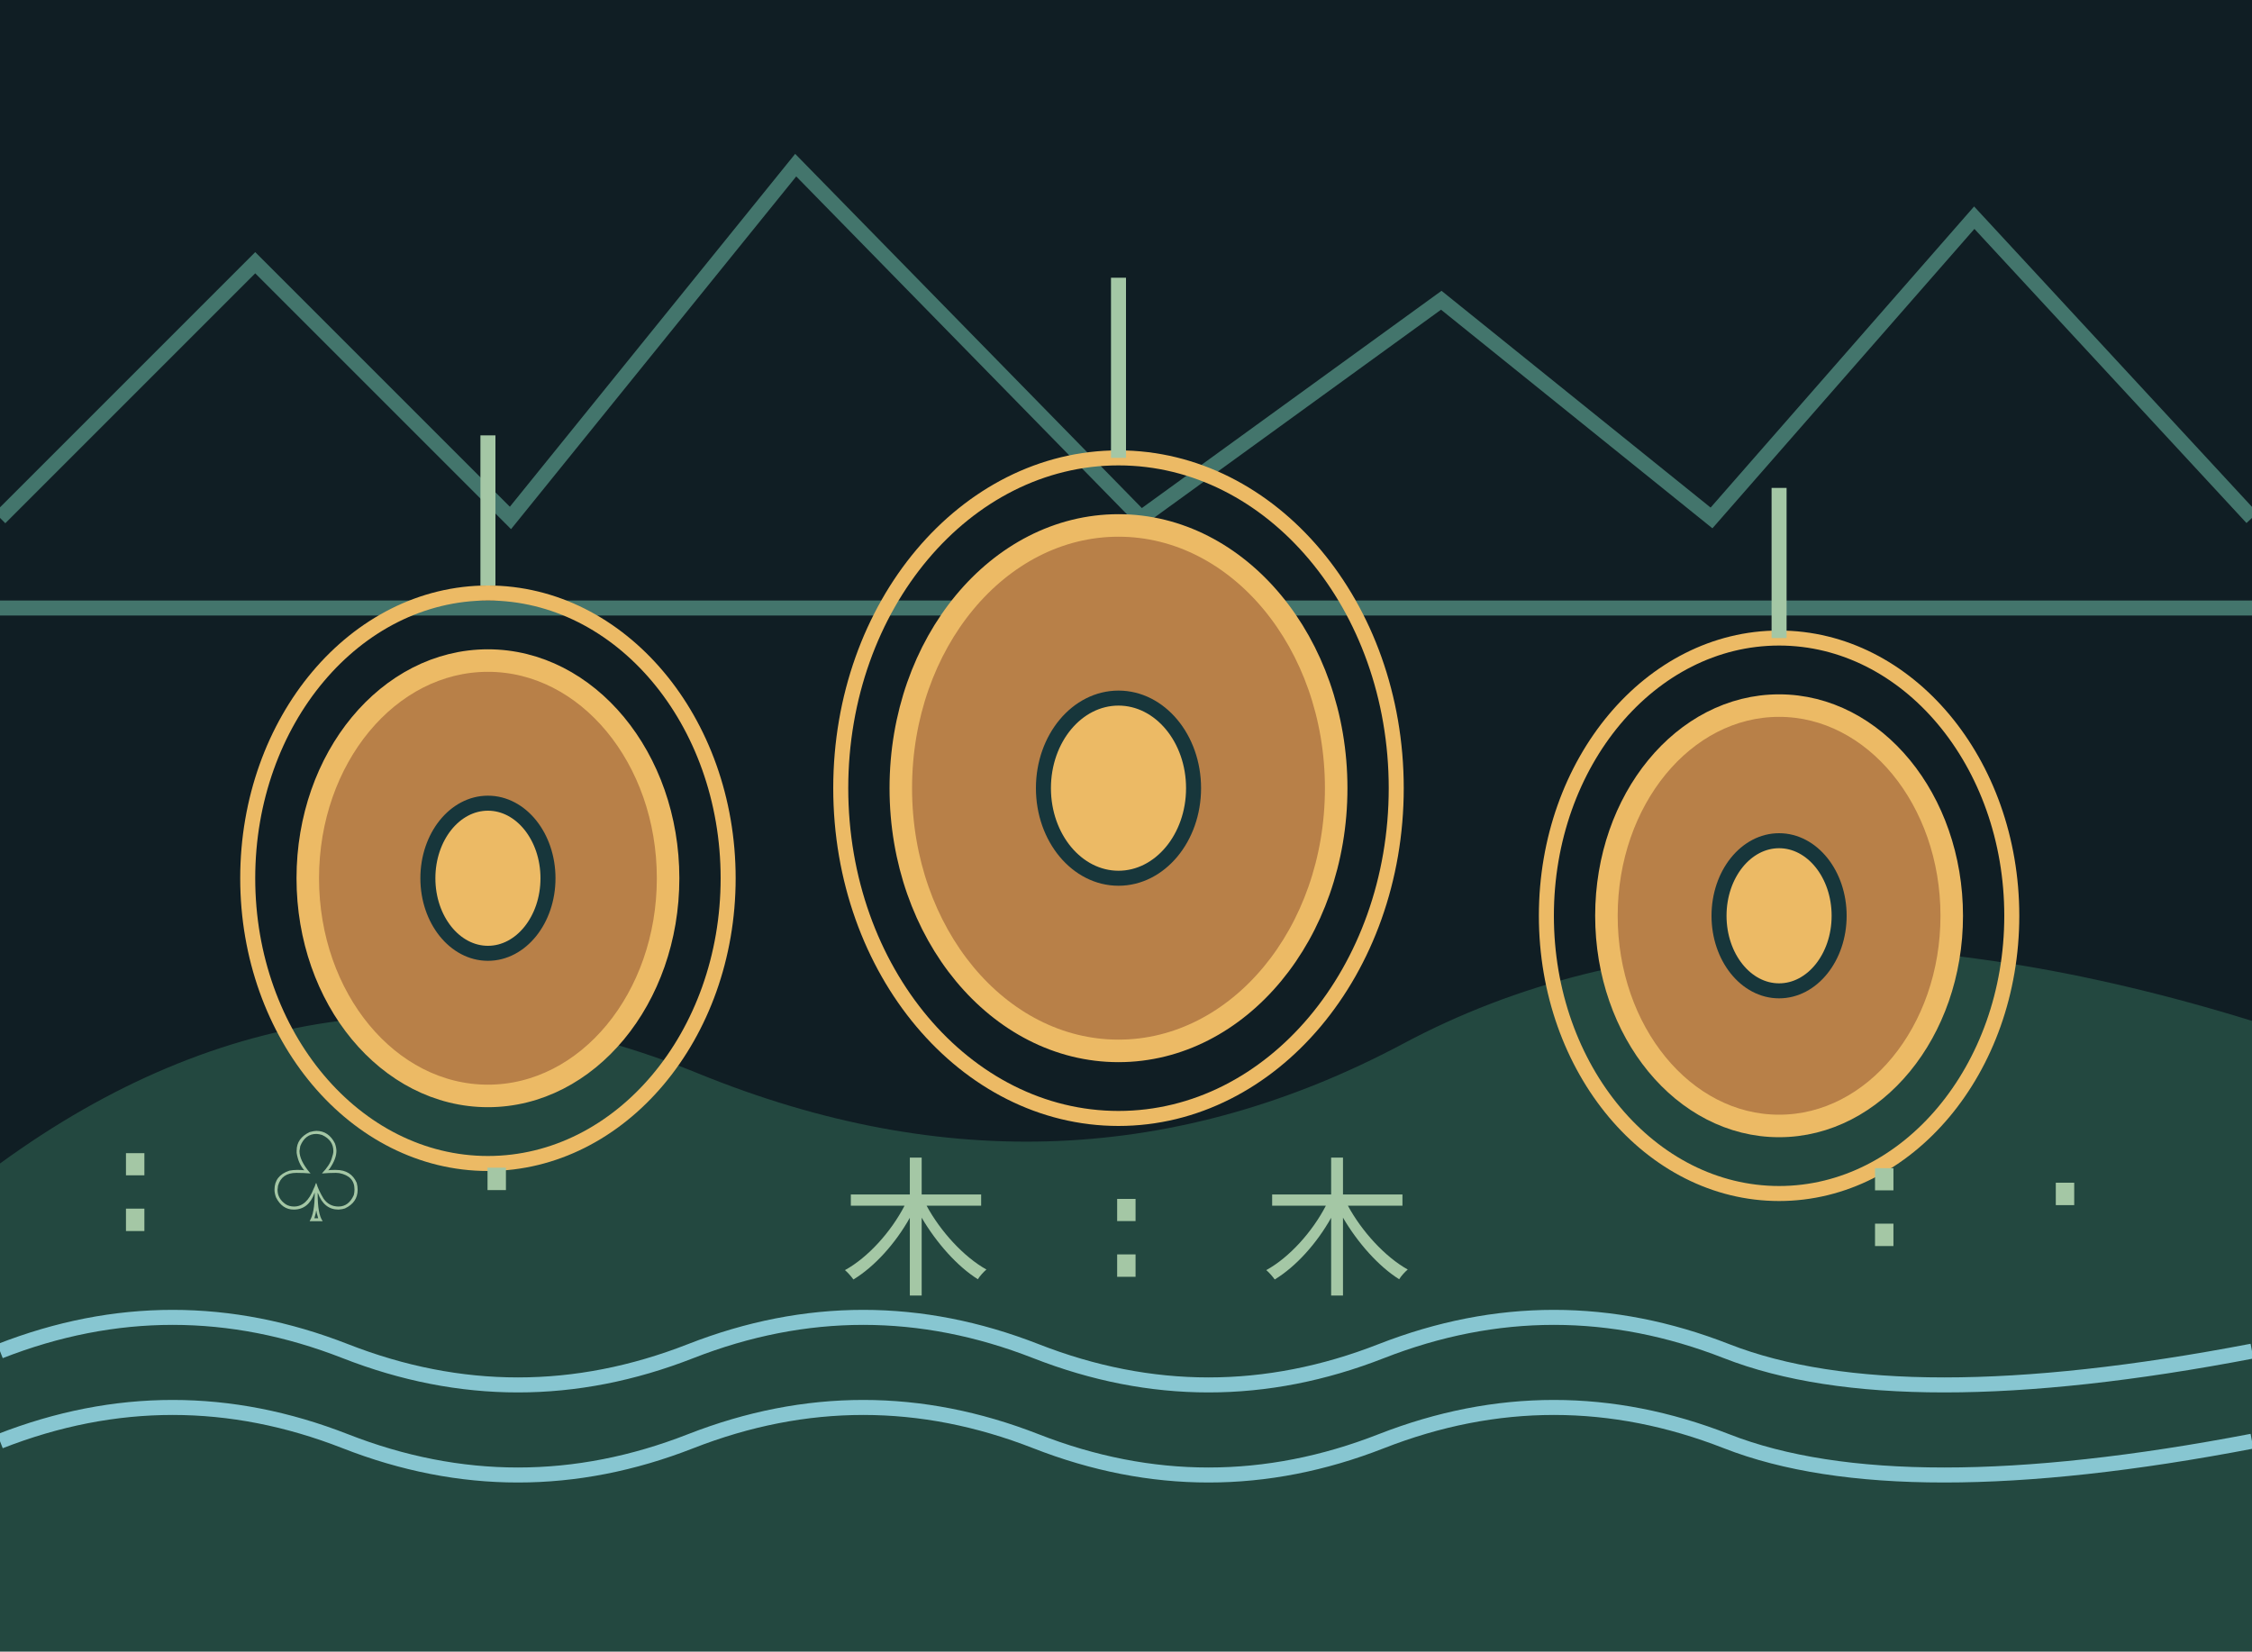
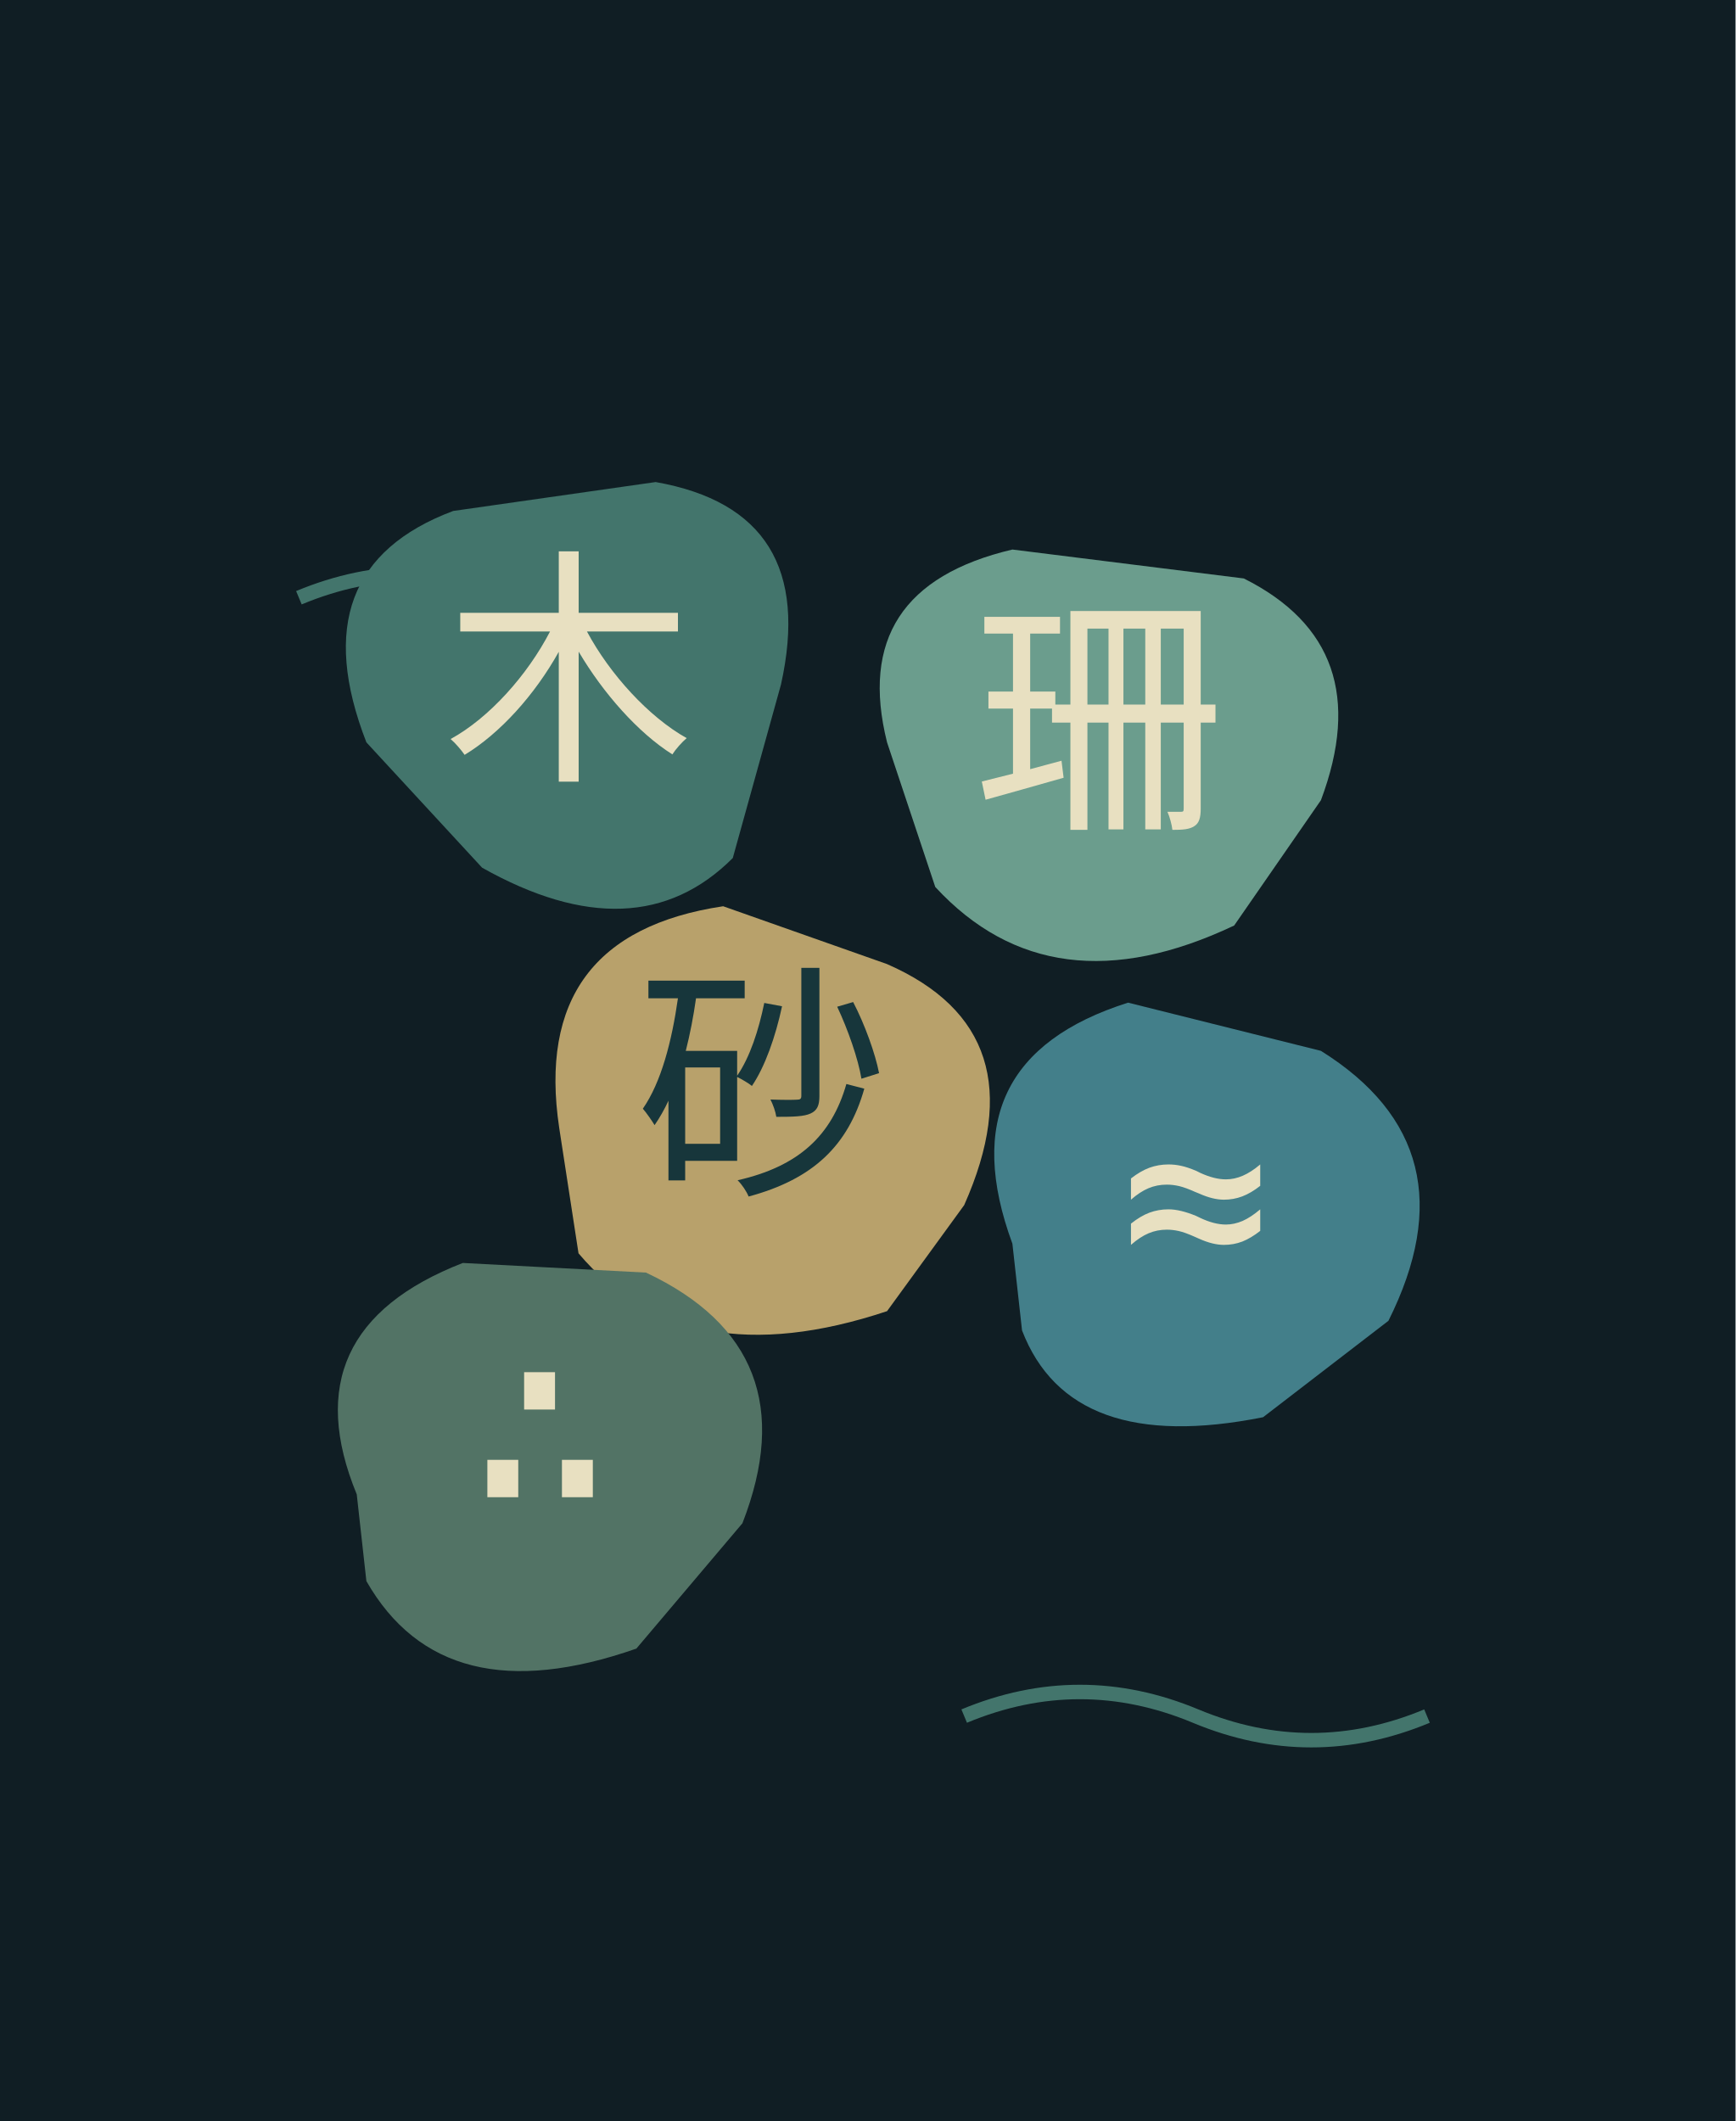
- <svg xmlns="http://www.w3.org/2000/svg" viewBox="0 0 300 220">
-   <path fill="#101e24" d="M0 0h300v220H0z" />
-   <g fill="none" stroke="#43756c" stroke-width="2">
-     <path d="M0 69l34-34 34 34 38-47 46 47 40-29 36 29 35-40 37 40M0 81h300" />
+ <svg xmlns="http://www.w3.org/2000/svg" viewBox="0 0 180 220">
+   <path fill="#101e24" d="M0 0h180v220H0z" />
+   <g fill="none" stroke="#43756c" stroke-width="1.5">
+     <path d="M31 62q12-5 24 0t24 0M100 178q12-5 24 0t24 0" />
  </g>
-   <path d="M0 155q44-32 93-12t94-4 113-3v84H0z" fill="#234840" />
-   <g fill="none" stroke="#87c6d1" stroke-width="2">
-     <path d="M0 180q23-9 46 0t46 0 46 0 46 0 46 0 70 0M0 192q23-9 46 0t46 0 46 0 46 0 46 0 70 0" />
-   </g>
-   <g stroke="#ecba65" stroke-width="2" fill="none">
-     <ellipse cx="65" cy="117" rx="32" ry="38" />
-     <ellipse cx="149" cy="105" rx="37" ry="44" />
-     <ellipse cx="237" cy="122" rx="31" ry="37" />
-   </g>
-   <g fill="#b88048" stroke="#ecba65" stroke-width="3">
-     <ellipse cx="65" cy="117" rx="24" ry="29" />
-     <ellipse cx="149" cy="105" rx="29" ry="35" />
-     <ellipse cx="237" cy="122" rx="23" ry="28" />
-   </g>
-   <g fill="#ecba65" stroke="#17363b" stroke-width="2">
-     <ellipse cx="65" cy="117" rx="8" ry="10" />
-     <ellipse cx="149" cy="105" rx="10" ry="12" />
-     <ellipse cx="237" cy="122" rx="8" ry="10" />
-   </g>
-   <g stroke="#a4c7a5" stroke-width="2">
-     <path d="M65 78V58m84 3V37m88 48V65" />
-   </g>
-   <g font-family="monospace" font-size="20" fill="#a4c7a5">
-     <text x="12" y="164">: ♧ ·</text>
-     <text x="112" y="171">木 : 木</text>
-     <text x="245" y="166">: ·</text>
+   <path fill="#43756c" d="M38 77q-7-18 9-24l21-3q17 3 13 21l-5 18q-10 10-26 1z" />
+   <path fill="#6b9d8d" d="M92 77q-4-16 13-20l24 3q14 7 8 23l-9 13q-19 9-31-4z" />
+   <path fill="#b8a16b" d="M58 117q-3-20 17-23l17 6q16 7 8 25l-8 11q-21 7-32-6z" />
+   <path fill="#437f8a" d="M105 129q-7-19 12-25l20 5q16 10 7 28l-13 10q-20 4-25-9z" />
+   <path fill="#527365" d="M37 155q-7-17 11-24l19 1q17 8 10 26l-11 13q-20 7-28-7z" />
+   <g font-family="monospace" font-size="26" text-anchor="middle" fill="#e8e0c1">
+     <text x="59" y="79">木</text>
+     <text x="114" y="84">珊</text>
+     <text x="124" y="133">≈</text>
+     <text x="56" y="157">∴</text>
+     <text x="79" y="122" fill="#17363b">砂</text>
  </g>
</svg>
